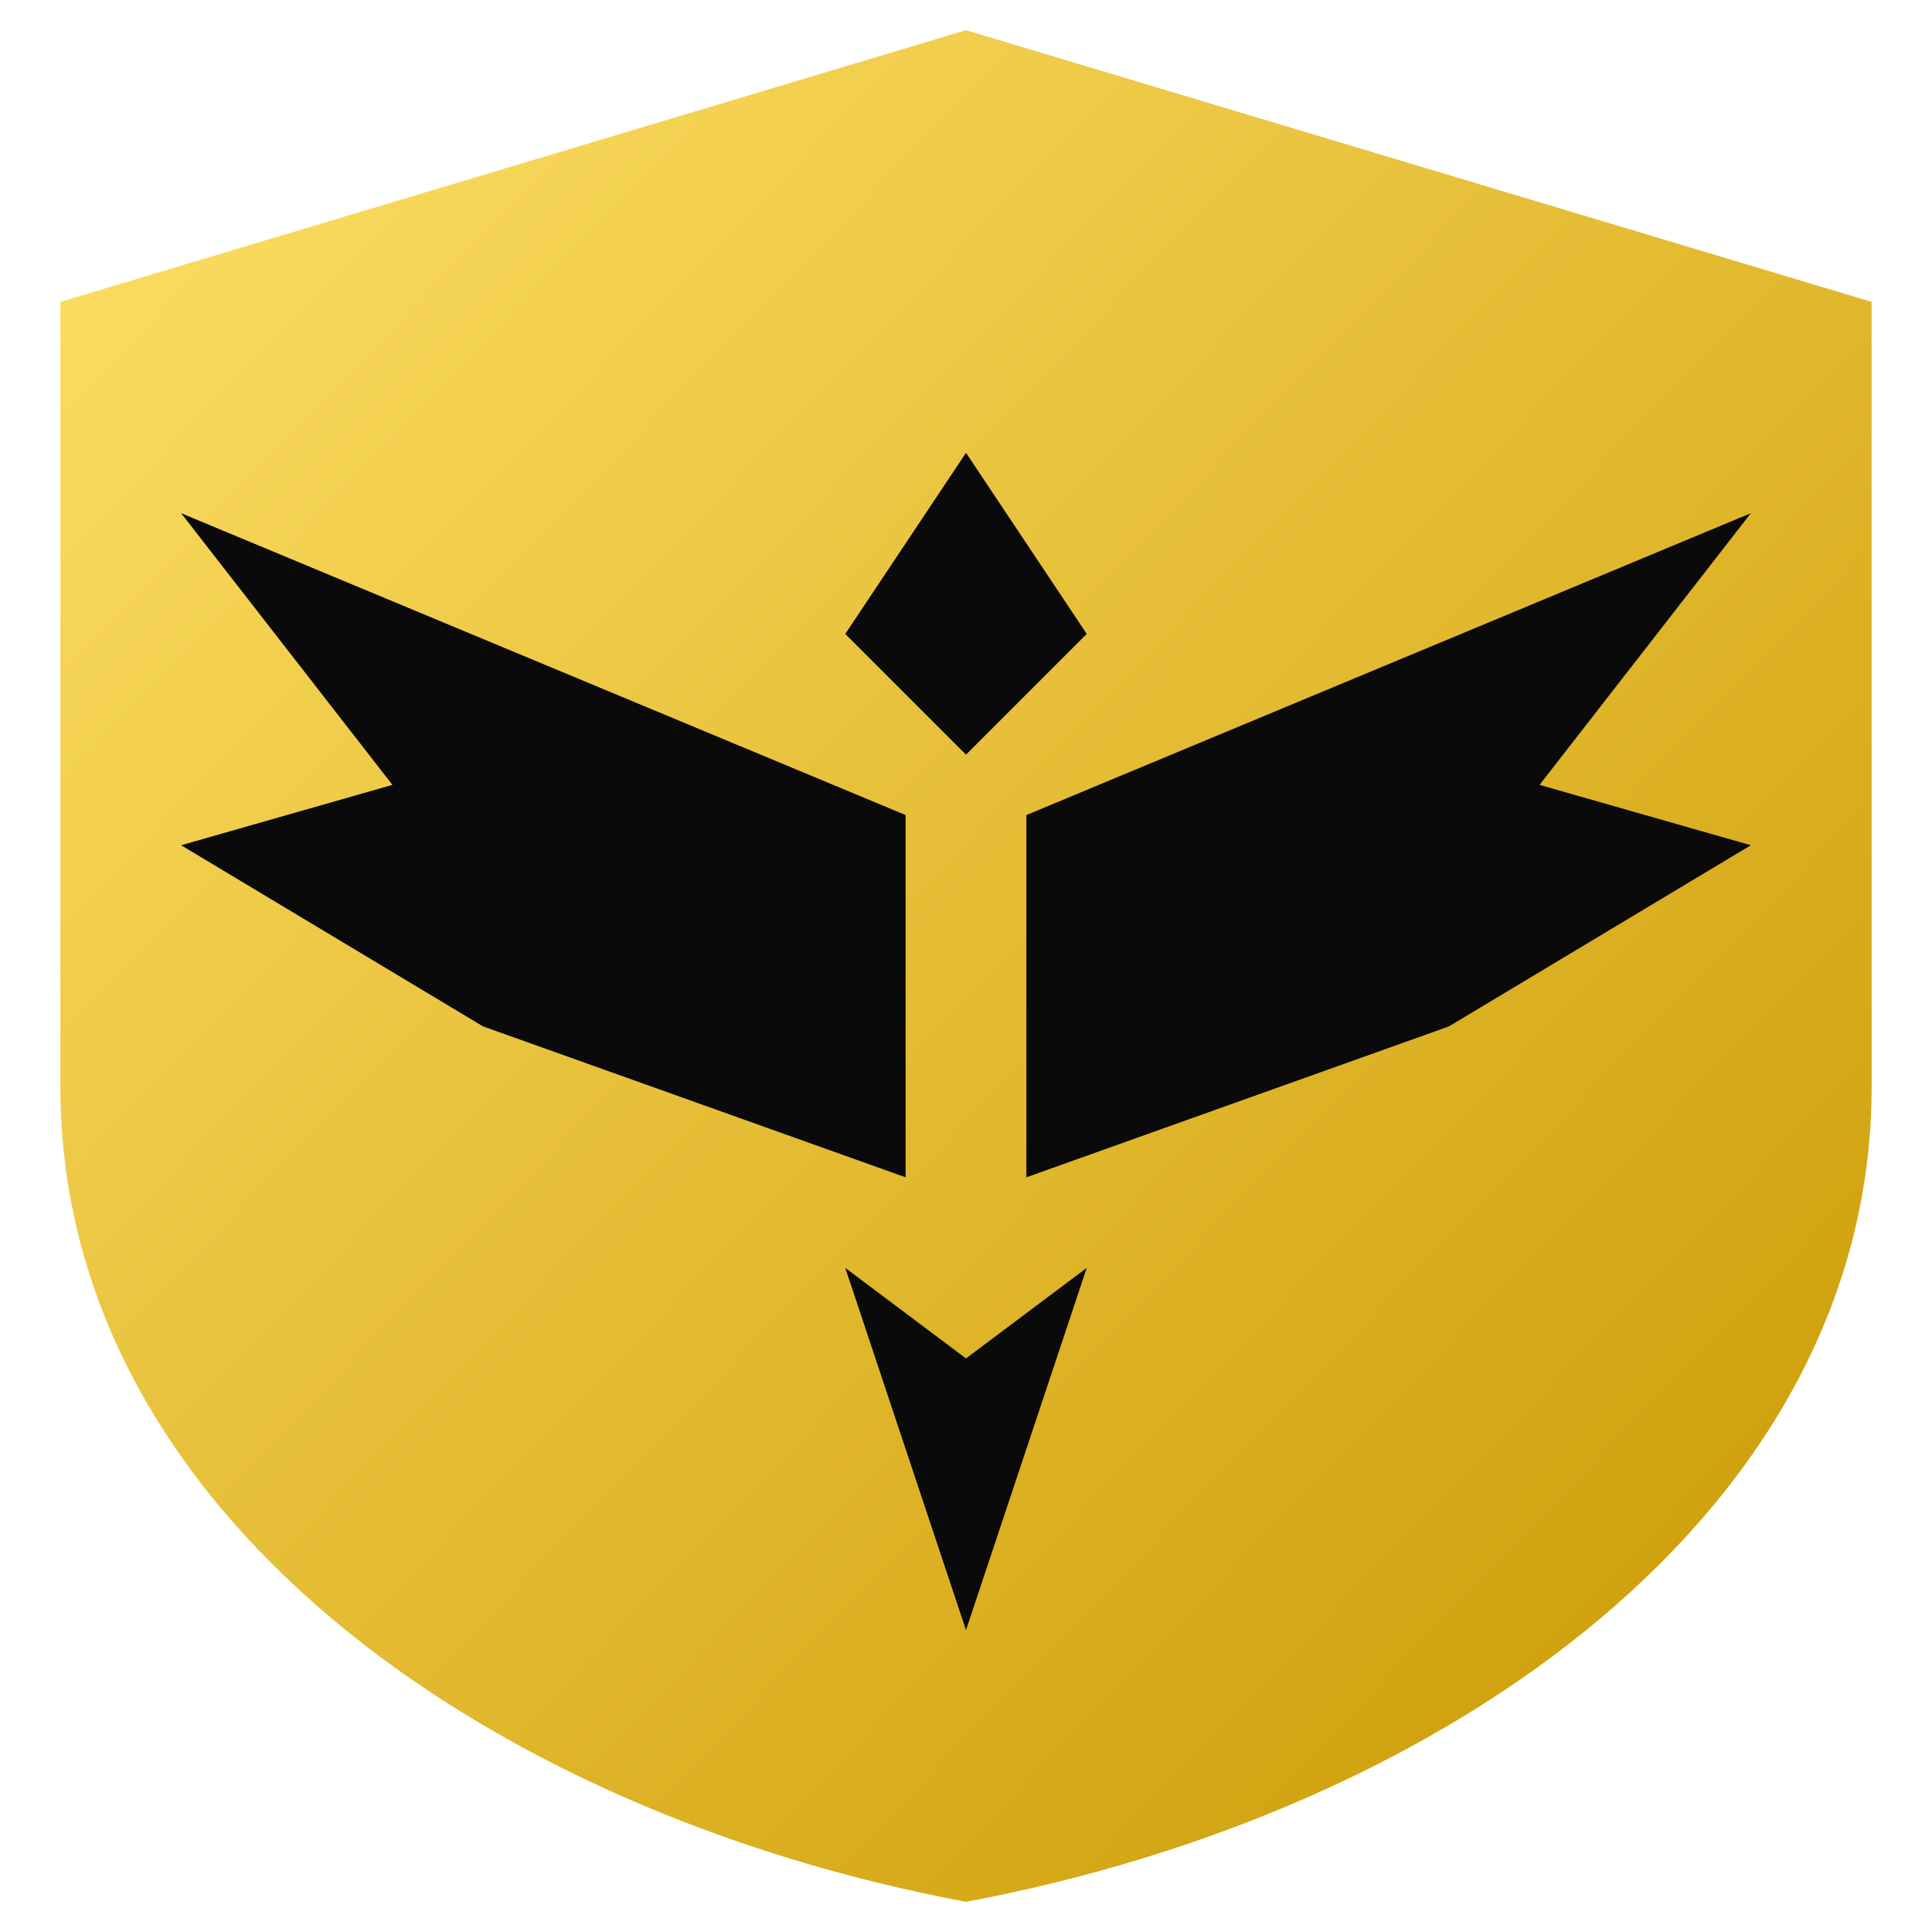
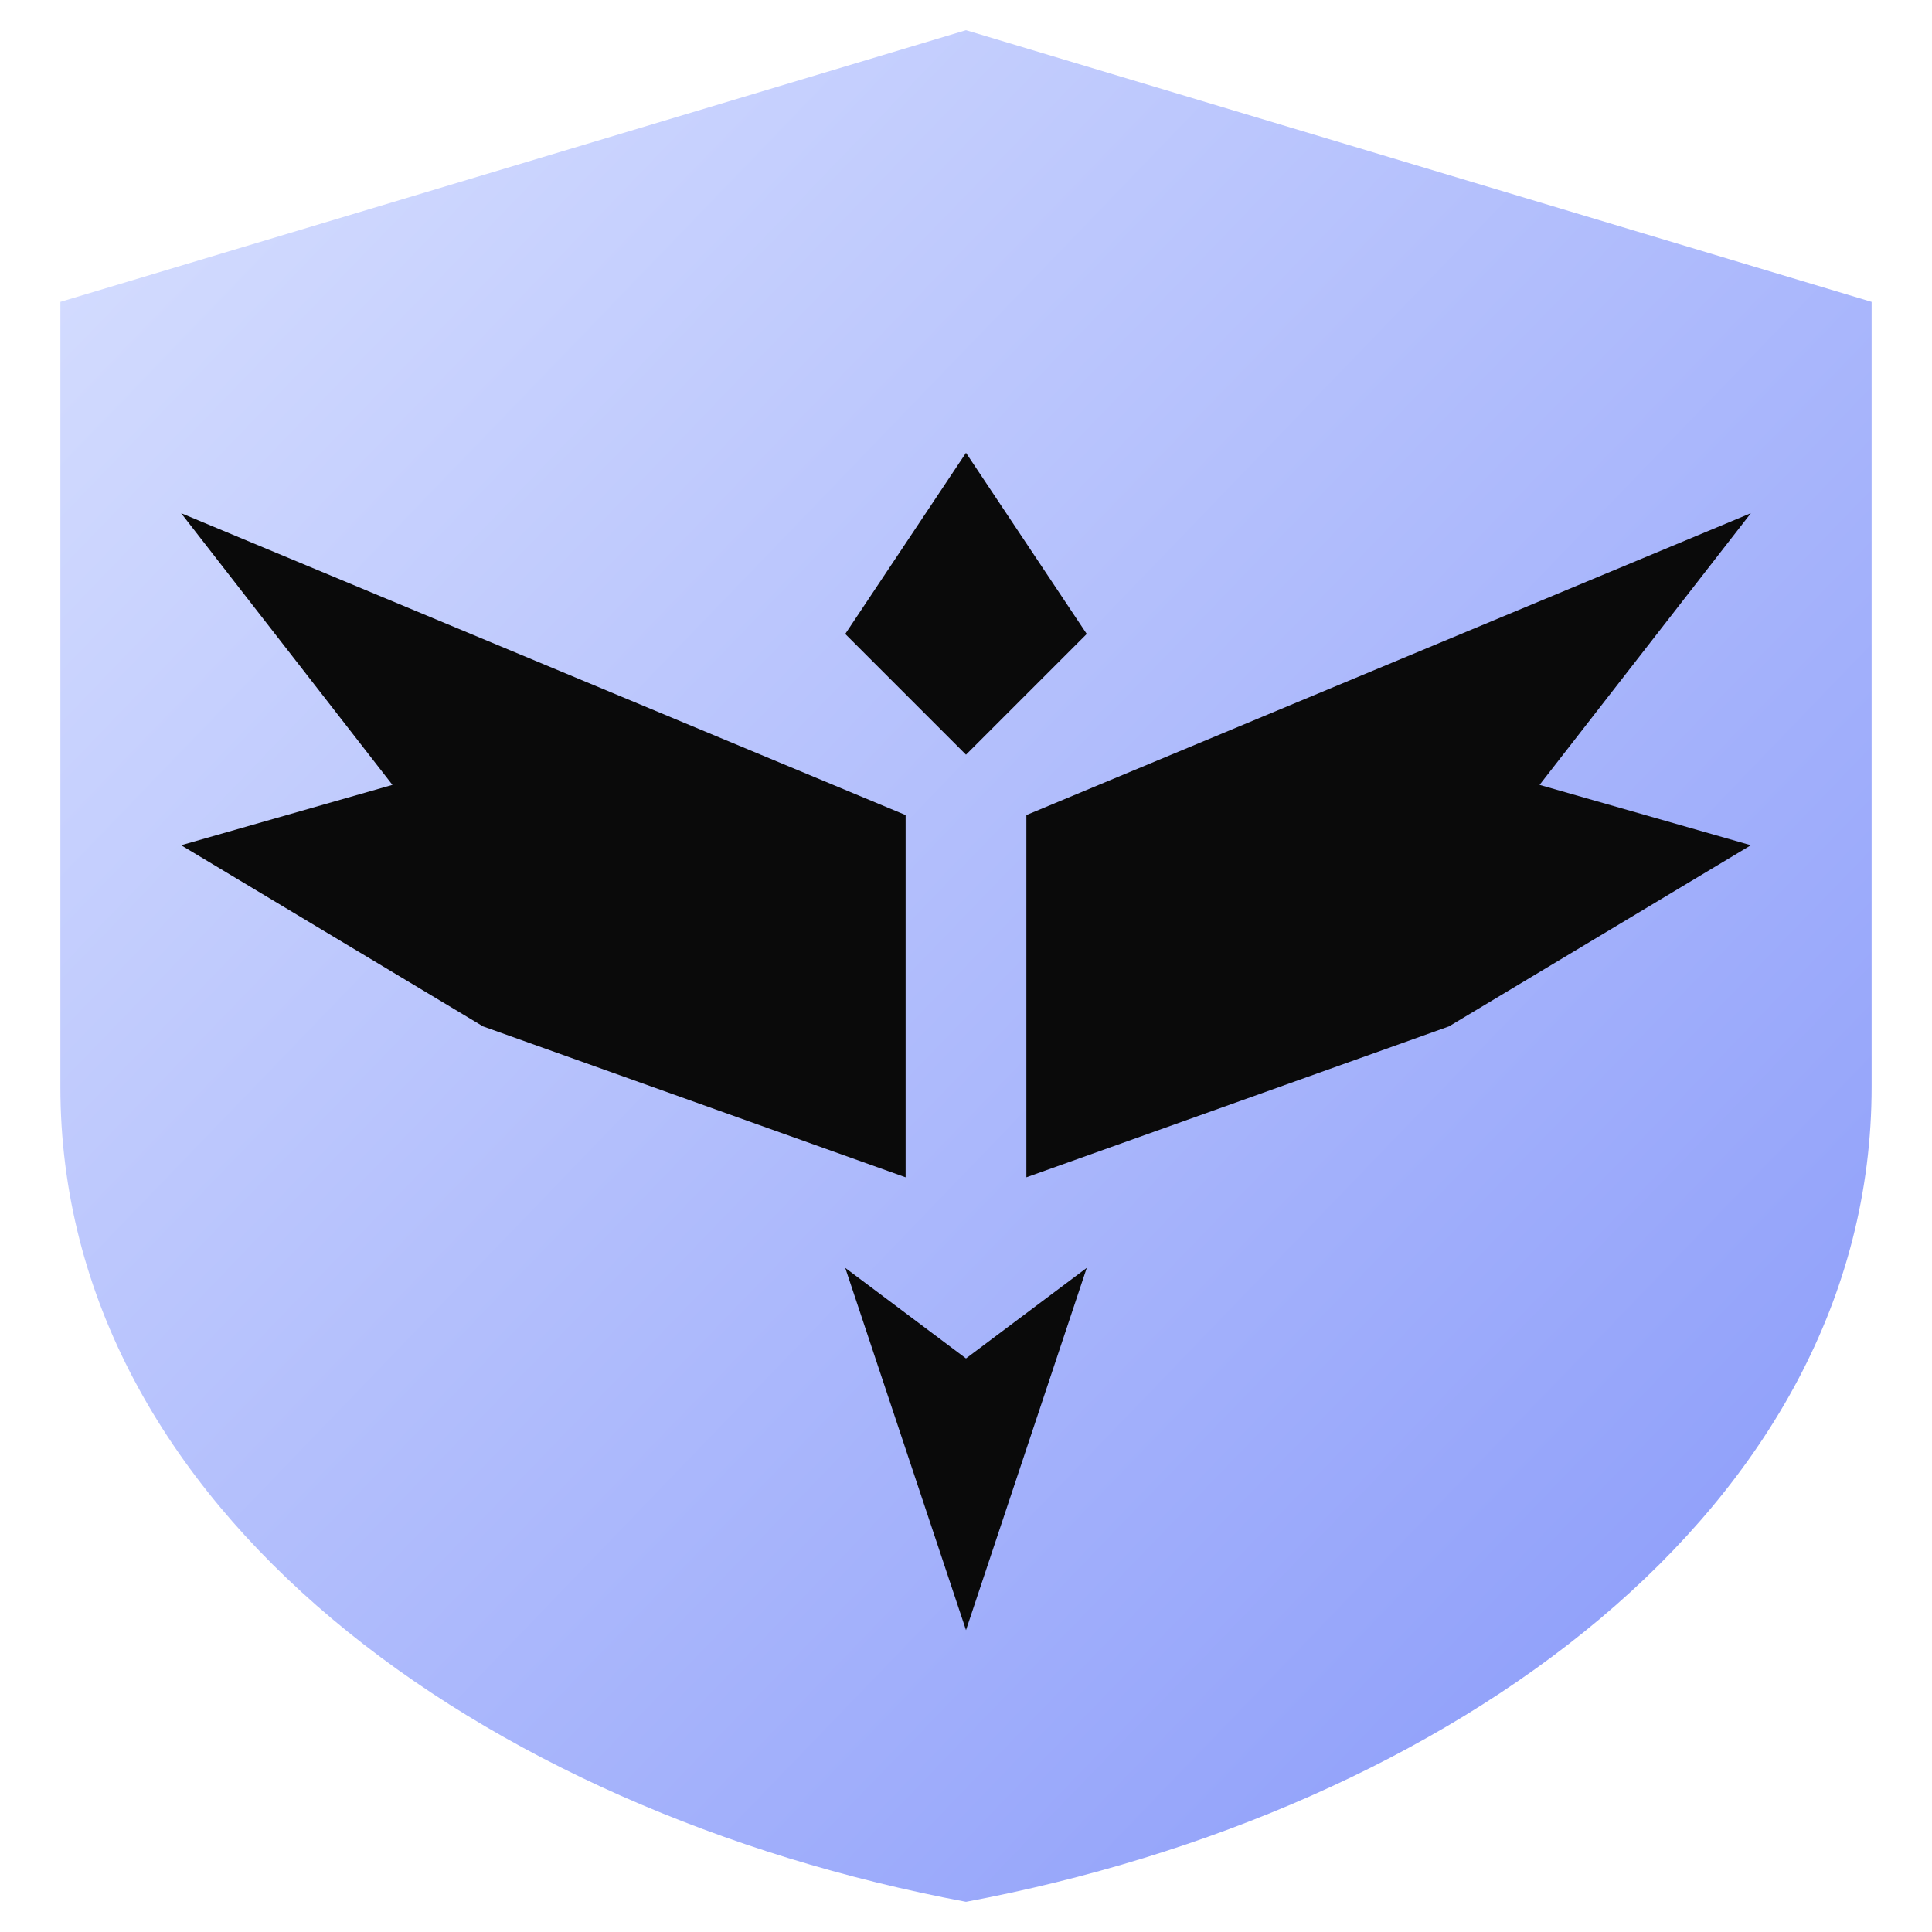
<svg xmlns="http://www.w3.org/2000/svg" viewBox="0 0 64 64">
  <defs>
    <linearGradient id="m" x1="0" y1="0" x2="1" y2="1">
-       <stop offset="0" stop-color="#ffe066" />
-       <stop offset="1" stop-color="#c99700" />
+       <stop offset="0" stop-color="#d8e0ff" />
+       <stop offset="1" stop-color="#8697f9" />
    </linearGradient>
  </defs>
  <path d="M32 1 L62 10 V36 C62 50 48 60 32 63 C16 60 2 50 2 36 V10 Z" fill="url(#m)" />
  <path d="M32 15 L36 21 L32 25 L28 21 Z M30 27 L6 17 L13 26 L6 28 L16 34 L30 39 Z M34 27 L58 17 L51 26 L58 28 L48 34 L34 39 Z M28 42 L32 54 L36 42 L32 45 Z" fill="#0a0a0a" />
</svg>
